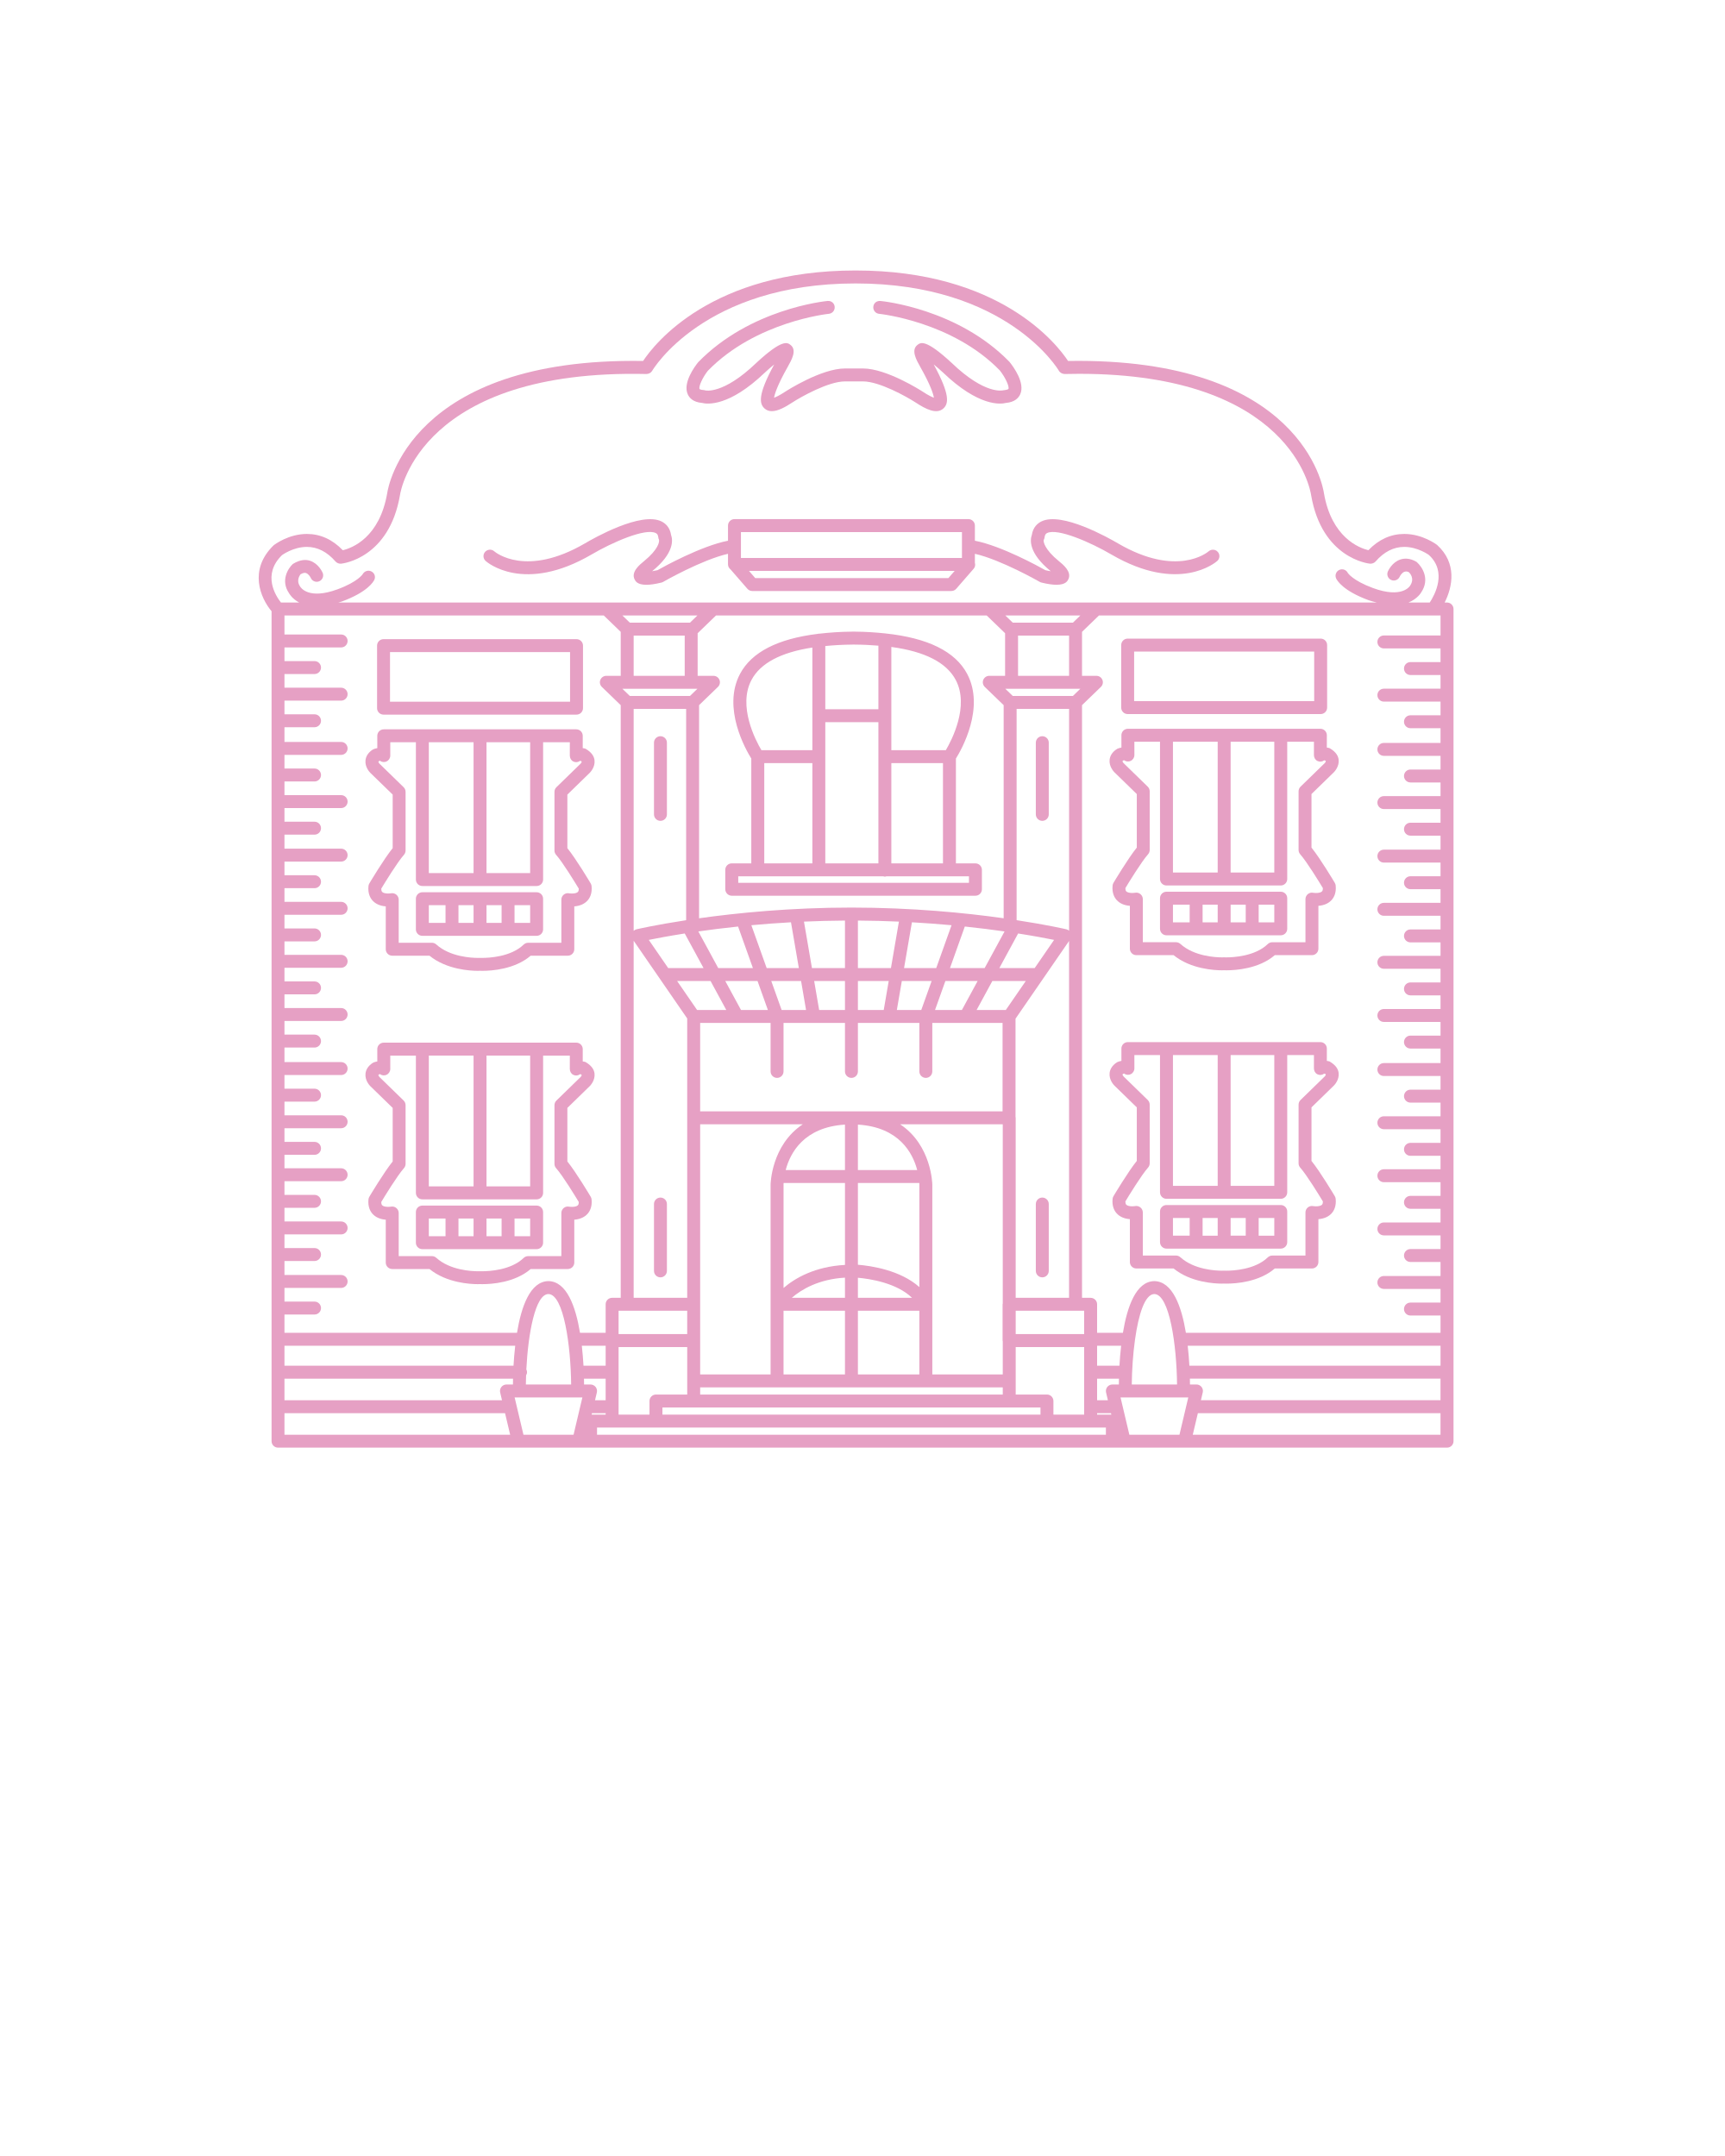
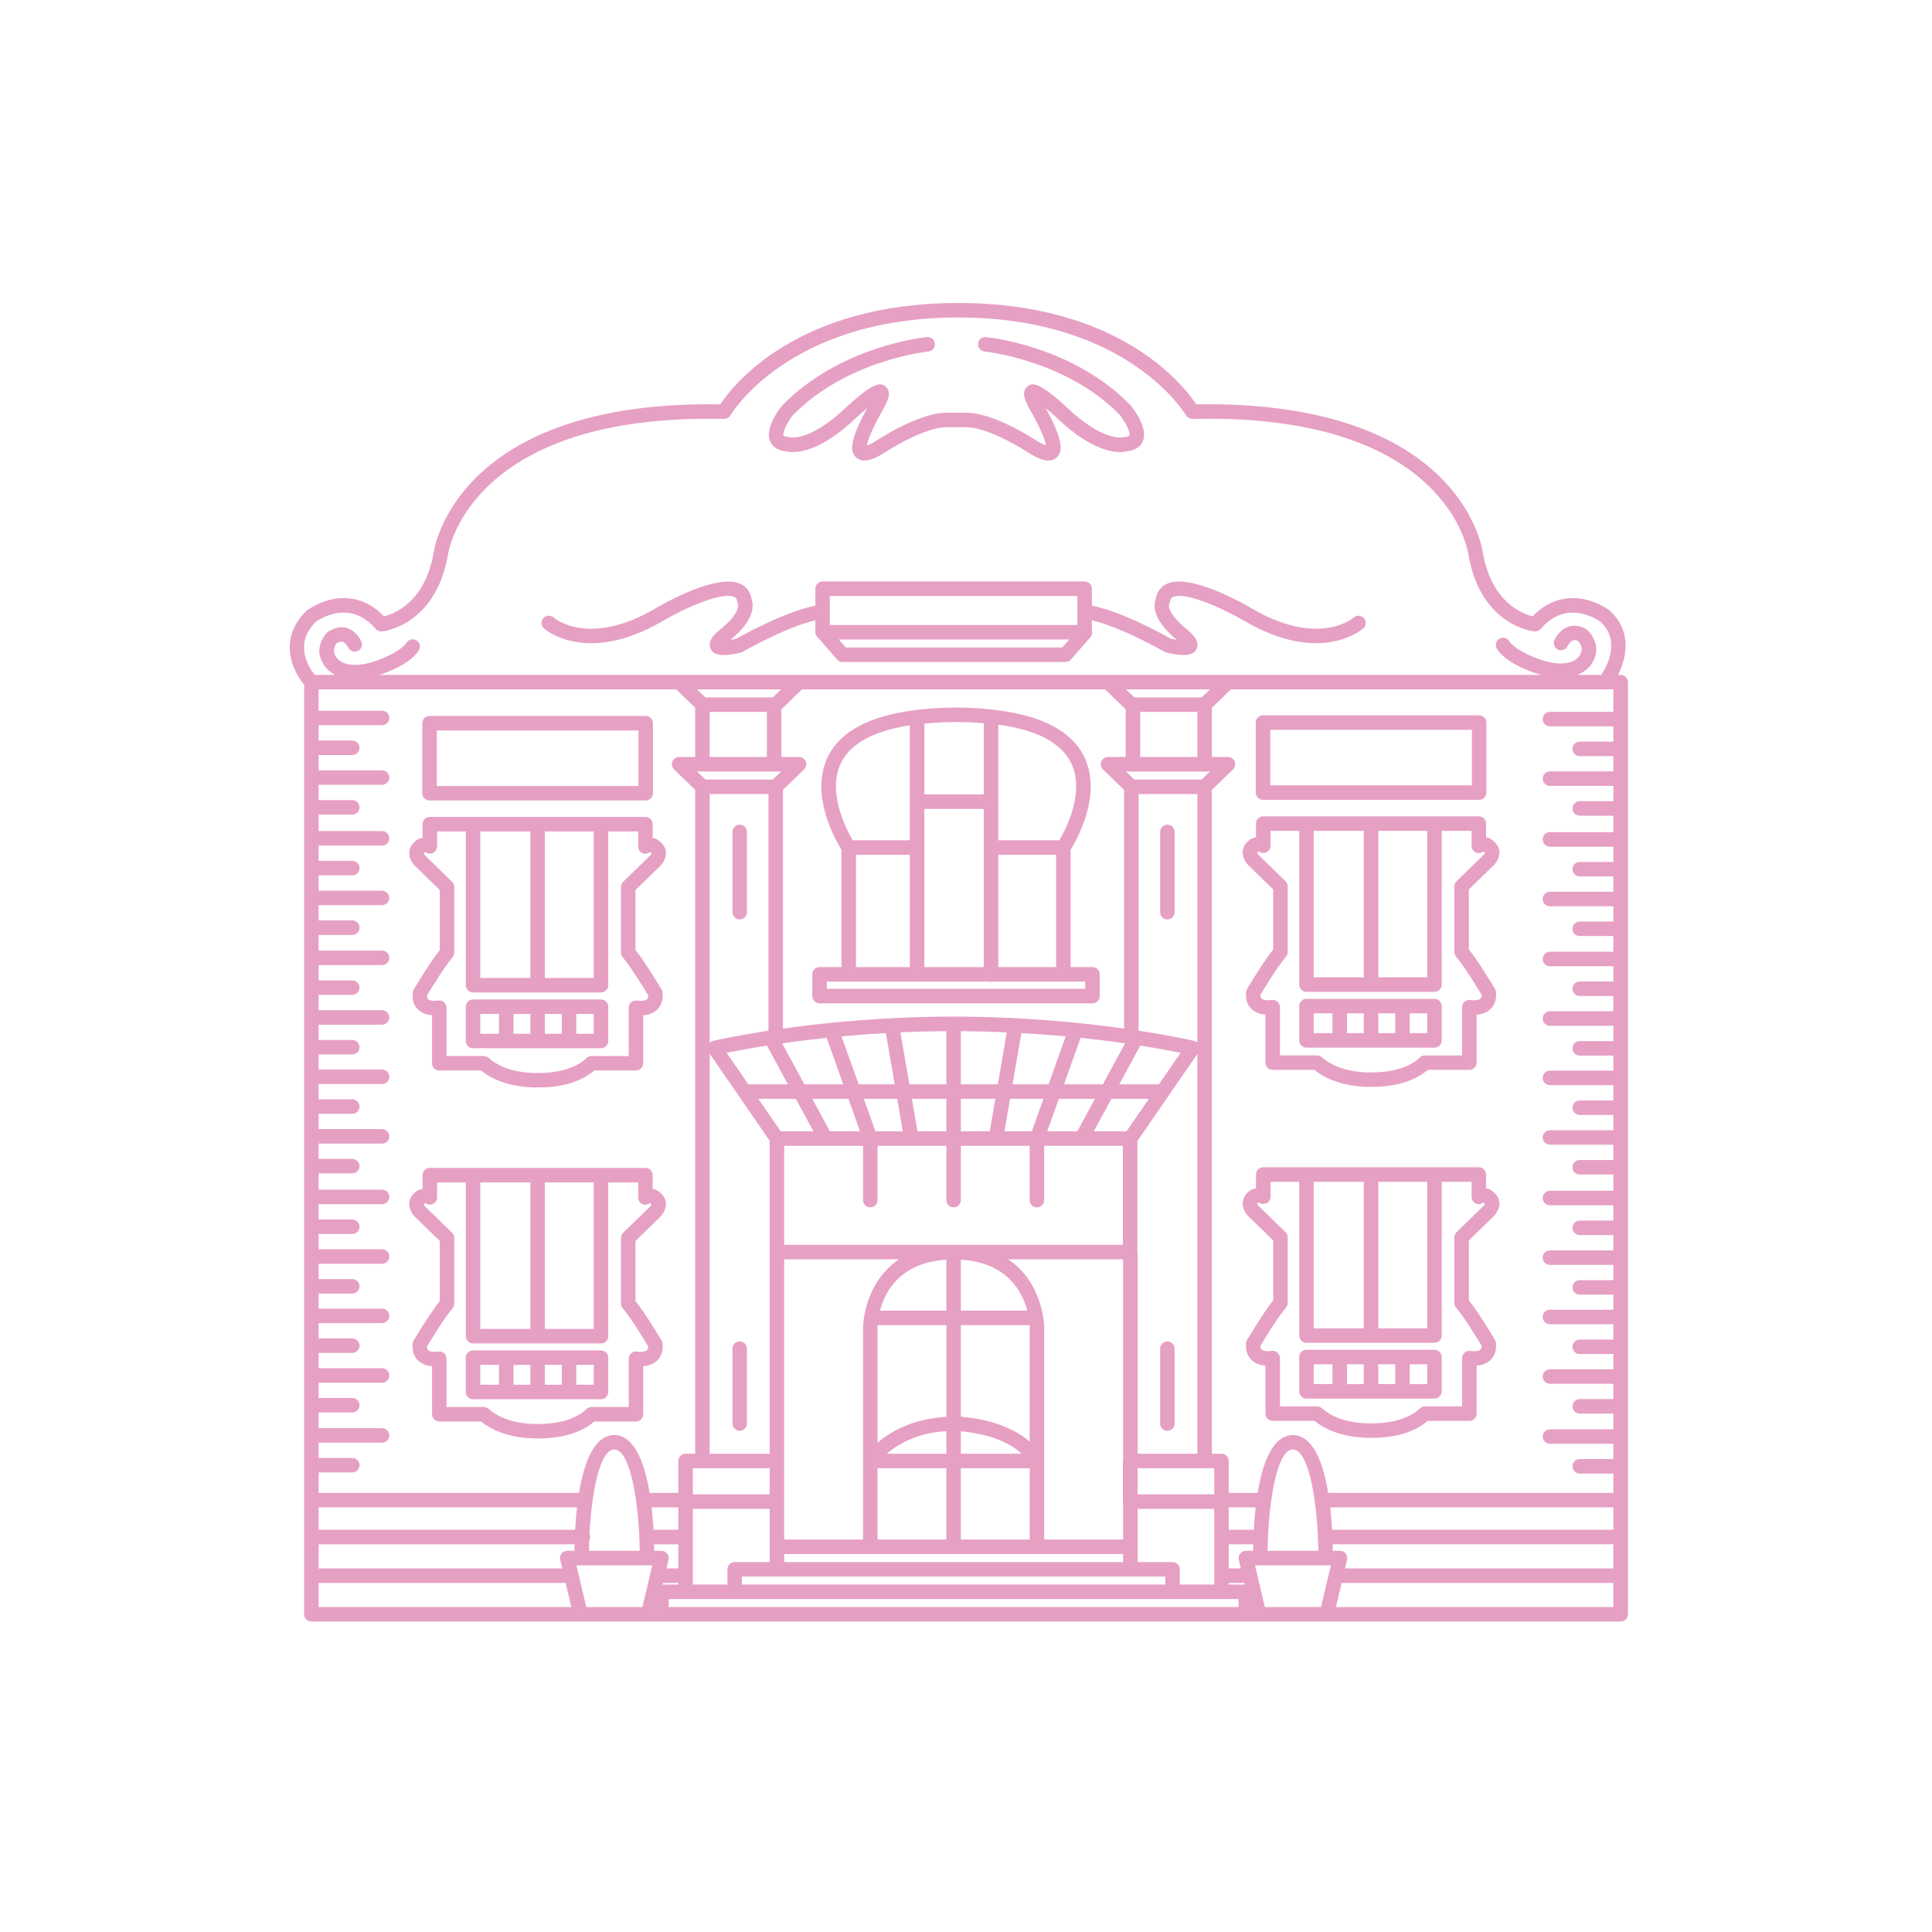
- <svg xmlns="http://www.w3.org/2000/svg" version="1.1" x="0px" y="0px" viewBox="0 0 100 125" fill="rgba(230, 160, 196, 1)" enable-background="new 0 0 100 100" xml:space="preserve">
+ <svg xmlns="http://www.w3.org/2000/svg" version="1.1" x="0px" y="0px" viewBox="0 0 100 100" fill="rgba(230, 160, 196, 1)" enable-background="new 0 0 100 100" xml:space="preserve">
  <g>
    <g>
      <path d="M83.884,34.932h-0.136c0.464-0.915,0.726-2.283-0.44-3.339c-0.034-0.025-0.84-0.636-1.9-0.636    c-0.778,0-1.478,0.317-2.082,0.943c-0.533-0.131-2.137-0.736-2.577-3.313c-0.044-0.317-1.279-7.883-14.832-7.659    c-0.653-0.985-3.961-5.246-12.318-5.246s-11.665,4.261-12.318,5.246c-13.529-0.216-14.787,7.342-14.831,7.648    c-0.443,2.6-2.041,3.197-2.577,3.325c-0.604-0.627-1.305-0.944-2.083-0.944c-1.061,0-1.866,0.61-1.934,0.665    c-1.457,1.423-0.758,3.05-0.113,3.816v48.118c0,0.207,0.168,0.375,0.375,0.375h13.932h3.5h0.688h30.25h0.688h3.5h15.211    c0.207,0,0.375-0.168,0.375-0.375v-48.25C84.259,35.1,84.091,34.932,83.884,34.932z M61.068,82.017v-0.79    c0-0.207-0.168-0.375-0.375-0.375h-1.812v-0.79v-1.963h3.969v3.918H61.068z M35.86,82.017v-3.918h3.979v1.963v0.79h-1.812    c-0.207,0-0.375,0.168-0.375,0.375v0.79H35.86z M34.297,82.017l0.021-0.085h0.793v0.085H34.297z M29.36,80.27    c-0.114,0-0.223,0.053-0.294,0.143s-0.098,0.207-0.071,0.318l0.106,0.451h-12.61v-1.25h13.25    c-0.003,0.124-0.005,0.235-0.005,0.338H29.36z M35,35.682l0.984,0.951v2.549h-0.833c-0.153,0-0.29,0.093-0.348,0.234    s-0.022,0.304,0.087,0.41l1.094,1.057v34.361h-0.499c-0.207,0-0.375,0.168-0.375,0.375v1.653h-1.487    c-0.253-1.53-0.771-2.979-1.832-2.997c-1.055,0.019-1.568,1.467-1.82,2.997H16.491v-1.059h1.743c0.207,0,0.375-0.168,0.375-0.375    s-0.168-0.375-0.375-0.375h-1.743v-0.792h3.285c0.207,0,0.375-0.168,0.375-0.375s-0.168-0.375-0.375-0.375h-3.285V73.11h1.743    c0.207,0,0.375-0.168,0.375-0.375s-0.168-0.375-0.375-0.375h-1.743v-0.792h3.285c0.207,0,0.375-0.168,0.375-0.375    s-0.168-0.375-0.375-0.375h-3.285v-0.792h1.743c0.207,0,0.375-0.168,0.375-0.375s-0.168-0.375-0.375-0.375h-1.743v-0.792h3.285    c0.207,0,0.375-0.168,0.375-0.375s-0.168-0.375-0.375-0.375h-3.285v-0.78h1.743c0.207,0,0.375-0.168,0.375-0.375    s-0.168-0.375-0.375-0.375h-1.743v-0.792h3.285c0.207,0,0.375-0.168,0.375-0.375s-0.168-0.375-0.375-0.375h-3.285V63.87h1.743    c0.207,0,0.375-0.168,0.375-0.375s-0.168-0.375-0.375-0.375h-1.743v-0.792h3.285c0.207,0,0.375-0.168,0.375-0.375    s-0.168-0.375-0.375-0.375h-3.285v-0.843h1.743c0.207,0,0.375-0.168,0.375-0.375s-0.168-0.375-0.375-0.375h-1.743v-0.792h3.285    c0.207,0,0.375-0.168,0.375-0.375s-0.168-0.375-0.375-0.375h-3.285v-0.792h1.743c0.207,0,0.375-0.168,0.375-0.375    s-0.168-0.375-0.375-0.375h-1.743v-0.792h3.285c0.207,0,0.375-0.168,0.375-0.375s-0.168-0.375-0.375-0.375h-3.285v-0.78h1.743    c0.207,0,0.375-0.168,0.375-0.375s-0.168-0.375-0.375-0.375h-1.743v-0.792h3.285c0.207,0,0.375-0.168,0.375-0.375    s-0.168-0.375-0.375-0.375h-3.285v-0.792h1.743c0.207,0,0.375-0.168,0.375-0.375s-0.168-0.375-0.375-0.375h-1.743v-0.792h3.285    c0.207,0,0.375-0.168,0.375-0.375s-0.168-0.375-0.375-0.375h-3.285v-0.812h1.743c0.207,0,0.375-0.168,0.375-0.375    s-0.168-0.375-0.375-0.375h-1.743V46.85h3.285c0.207,0,0.375-0.168,0.375-0.375S19.983,46.1,19.776,46.1h-3.285v-0.792h1.743    c0.207,0,0.375-0.168,0.375-0.375s-0.168-0.375-0.375-0.375h-1.743v-0.792h3.285c0.207,0,0.375-0.168,0.375-0.375    s-0.168-0.375-0.375-0.375h-3.285v-0.853h1.743c0.207,0,0.375-0.168,0.375-0.375s-0.168-0.375-0.375-0.375h-1.743v-0.792h3.285    c0.207,0,0.375-0.168,0.375-0.375s-0.168-0.375-0.375-0.375h-3.285v-0.792h1.743c0.207,0,0.375-0.168,0.375-0.375    s-0.168-0.375-0.375-0.375h-1.743v-0.792h3.285c0.207,0,0.375-0.168,0.375-0.375s-0.168-0.375-0.375-0.375h-3.285v-1.105H35z     M57.199,35.682l1.067,1.031v2.469h-0.916c-0.153,0-0.29,0.093-0.348,0.234s-0.022,0.304,0.087,0.41l1.094,1.057v12.355    c-2.22-0.312-5.304-0.619-8.824-0.619c-3.525,0-6.612,0.309-8.833,0.621V40.883l1.094-1.057c0.109-0.106,0.145-0.269,0.087-0.41    s-0.194-0.234-0.348-0.234h-0.916v-2.469l1.067-1.031H57.199z M83.079,35.682h0.43v1.162h-3.285c-0.207,0-0.375,0.168-0.375,0.375    s0.168,0.375,0.375,0.375h3.285v0.792h-1.743c-0.207,0-0.375,0.168-0.375,0.375s0.168,0.375,0.375,0.375h1.743v0.792h-3.285    c-0.207,0-0.375,0.168-0.375,0.375s0.168,0.375,0.375,0.375h3.285v0.792h-1.743c-0.207,0-0.375,0.168-0.375,0.375    s0.168,0.375,0.375,0.375h1.743v0.853h-3.285c-0.207,0-0.375,0.168-0.375,0.375s0.168,0.375,0.375,0.375h3.285v0.792h-1.743    c-0.207,0-0.375,0.168-0.375,0.375s0.168,0.375,0.375,0.375h1.743v0.792h-3.285c-0.207,0-0.375,0.168-0.375,0.375    s0.168,0.375,0.375,0.375h3.285v0.792h-1.743c-0.207,0-0.375,0.168-0.375,0.375s0.168,0.375,0.375,0.375h1.743v0.812h-3.285    c-0.207,0-0.375,0.168-0.375,0.375s0.168,0.375,0.375,0.375h3.285v0.792h-1.743c-0.207,0-0.375,0.168-0.375,0.375    s0.168,0.375,0.375,0.375h1.743v0.792h-3.285c-0.207,0-0.375,0.168-0.375,0.375s0.168,0.375,0.375,0.375h3.285v0.792h-1.743    c-0.207,0-0.375,0.168-0.375,0.375s0.168,0.375,0.375,0.375h1.743v0.78h-3.285c-0.207,0-0.375,0.168-0.375,0.375    s0.168,0.375,0.375,0.375h3.285v0.792h-1.743c-0.207,0-0.375,0.168-0.375,0.375s0.168,0.375,0.375,0.375h1.743V58.5h-3.285    c-0.207,0-0.375,0.168-0.375,0.375s0.168,0.375,0.375,0.375h3.285v0.792h-1.743c-0.207,0-0.375,0.168-0.375,0.375    s0.168,0.375,0.375,0.375h1.743v0.843h-3.285c-0.207,0-0.375,0.168-0.375,0.375s0.168,0.375,0.375,0.375h3.285v0.792h-1.743    c-0.207,0-0.375,0.168-0.375,0.375s0.168,0.375,0.375,0.375h1.743v0.792h-3.285c-0.207,0-0.375,0.168-0.375,0.375    s0.168,0.375,0.375,0.375h3.285v0.792h-1.743c-0.207,0-0.375,0.168-0.375,0.375s0.168,0.375,0.375,0.375h1.743v0.78h-3.285    c-0.207,0-0.375,0.168-0.375,0.375s0.168,0.375,0.375,0.375h3.285v0.792h-1.743c-0.207,0-0.375,0.168-0.375,0.375    s0.168,0.375,0.375,0.375h1.743v0.792h-3.285c-0.207,0-0.375,0.168-0.375,0.375s0.168,0.375,0.375,0.375h3.285v0.792h-1.743    c-0.207,0-0.375,0.168-0.375,0.375s0.168,0.375,0.375,0.375h1.743v0.812h-3.285c-0.207,0-0.375,0.168-0.375,0.375    s0.168,0.375,0.375,0.375h3.285v0.792h-1.743c-0.207,0-0.375,0.168-0.375,0.375s0.168,0.375,0.375,0.375h1.743v1.002H68.748    c-0.253-1.53-0.771-2.979-1.832-2.997c-1.055,0.019-1.568,1.467-1.82,2.997H63.6v-1.653c0-0.207-0.168-0.375-0.375-0.375h-0.499    V40.883l1.094-1.057c0.109-0.106,0.145-0.269,0.087-0.41s-0.194-0.234-0.348-0.234h-0.833v-2.549l0.984-0.951H83.079z     M68.853,78.022h14.656v1.159H68.95C68.931,78.822,68.898,78.427,68.853,78.022z M36.734,36.849h2.959v2.333h-2.959V36.849z     M52.111,53.433l-0.462,2.692h-1.915v-2.753C50.555,53.378,51.349,53.398,52.111,53.433z M59.017,36.849h2.959v2.333h-2.959    V36.849z M45.422,79.687v-3.692h3.562v3.692H45.422z M40.589,79.687v-1.963v-2.104V65.182h5.952    c-1.832,1.211-1.869,3.469-1.869,3.5v11.005H40.589z M40.432,39.932L40,40.349h-3.489l-0.432-0.417h0.28h3.709H40.432z     M36.734,41.099h3.042v12.252c-1.791,0.274-2.855,0.523-2.879,0.528c-0.062,0.015-0.117,0.046-0.163,0.088V41.099z M39.695,54.121    l1.089,2.004h-2.049l-1.124-1.632C38.057,54.402,38.771,54.267,39.695,54.121z M41.191,56.875l0.913,1.682h-1.693l-1.159-1.682    H41.191z M62.199,40.349H58.71l-0.432-0.417h0.363h3.709h0.28L62.199,40.349z M61.976,41.099v12.86    c-0.044-0.037-0.097-0.066-0.154-0.08c-0.023-0.005-1.091-0.255-2.888-0.53v-12.25H61.976z M59.022,54.121    c0.925,0.146,1.64,0.281,2.085,0.372l-1.124,1.632h-2.049L59.022,54.121z M59.467,56.875l-1.159,1.682h-1.693l0.913-1.682H59.467z     M48.984,67.837h-3.437c0.257-0.986,1.049-2.487,3.437-2.635V67.837z M45.422,68.683c0-0.011,0.002-0.048,0.004-0.096h3.559v4.75    c-1.744,0.093-2.907,0.771-3.562,1.337V68.683z M48.984,74.075v1.169h-3.083C46.452,74.767,47.452,74.163,48.984,74.075z     M49.734,74.081c0.708,0.063,2.243,0.299,3.138,1.163h-3.138V74.081z M49.734,73.327v-4.74h3.559    c0.003,0.047,0.004,0.084,0.004,0.095v5.941C52.192,73.636,50.488,73.388,49.734,73.327z M49.734,67.837v-2.635    c2.388,0.147,3.18,1.648,3.437,2.635H49.734z M40.589,59.307h4.083v2.812c0,0.207,0.168,0.375,0.375,0.375    s0.375-0.168,0.375-0.375v-2.812h3.562v2.812c0,0.207,0.168,0.375,0.375,0.375s0.375-0.168,0.375-0.375v-2.812h3.562v2.812    c0,0.207,0.168,0.375,0.375,0.375s0.375-0.168,0.375-0.375v-2.812h4.074v5.125H40.589V59.307z M55.762,58.557h-1.558l0.601-1.682    h1.87L55.762,58.557z M53.407,58.557h-1.416l0.289-1.682h1.728L53.407,58.557z M51.231,58.557h-1.497v-1.682h1.786L51.231,58.557z     M48.984,58.557h-1.497l-0.289-1.682h1.786V58.557z M46.728,58.557h-1.416l-0.601-1.682h1.728L46.728,58.557z M44.515,58.557    h-1.558l-0.913-1.682h1.87L44.515,58.557z M49.734,75.994h3.562v3.692h-3.562V75.994z M52.178,65.182h5.953V75.57    c-0.002,0.017-0.01,0.031-0.01,0.049v2.104c0,0.018,0.008,0.032,0.01,0.048v1.915h-4.084V68.682    C54.047,68.65,54.01,66.393,52.178,65.182z M58.871,64.758v-5.697l3.104-4.506v20.689h-3.095V64.807    C58.881,64.789,58.873,64.774,58.871,64.758z M58.235,54.003l-1.153,2.122h-2.01l0.859-2.407    C56.777,53.807,57.552,53.905,58.235,54.003z M54.275,56.125h-1.866l0.456-2.653c0.806,0.046,1.576,0.103,2.297,0.17    L54.275,56.125z M48.984,56.125h-1.915l-0.462-2.692c0.763-0.034,1.557-0.055,2.377-0.061V56.125z M45.854,53.472l0.456,2.653    h-1.866l-0.887-2.483C44.277,53.574,45.048,53.517,45.854,53.472z M42.787,53.718l0.859,2.407h-2.01l-1.153-2.122    C41.167,53.904,41.94,53.807,42.787,53.718z M36.734,54.542l3.104,4.506v5.759v10.438h-3.104V54.542z M36.359,75.994h3.479v1.354    H35.86v-1.354H36.359z M40.589,80.437h4.458h8.625h4.459v0.415H40.589V80.437z M58.881,75.994h3.47h0.499v1.354h-3.969V75.994z     M63.6,78.022h1.393c-0.046,0.404-0.077,0.8-0.098,1.159H63.6V78.022z M62.199,36.099H58.71l-0.432-0.417h4.353L62.199,36.099z     M40,36.099h-3.489l-0.432-0.417h4.353L40,36.099z M33.728,78.022h1.383v1.159h-1.285C33.806,78.822,33.773,78.427,33.728,78.022z     M16.491,78.022h13.376c-0.046,0.404-0.077,0.8-0.098,1.159H16.491V78.022z M30.498,79.738c0.031-0.055,0.054-0.114,0.054-0.182    c0-0.059-0.016-0.111-0.04-0.161c0.105-2.067,0.514-4.356,1.279-4.37c0.889,0.016,1.298,3.012,1.319,5.244h-2.625    C30.487,80.097,30.492,79.918,30.498,79.738z M33.854,79.932h1.256v1.25h-0.616l0.106-0.451c0.026-0.111,0-0.229-0.071-0.318    s-0.18-0.143-0.294-0.143h-0.376C33.859,80.167,33.857,80.056,33.854,79.932z M38.402,81.602h1.812h18.292h1.812v0.415H38.402    V81.602z M63.6,81.932h0.804l0.021,0.085H63.6V81.932z M64.485,80.27c-0.114,0-0.223,0.053-0.294,0.143s-0.098,0.207-0.071,0.318    l0.106,0.451H63.6v-1.25h1.267c-0.003,0.124-0.005,0.235-0.005,0.338H64.485z M65.799,77.656c0-0.003,0.002-0.006,0.002-0.009    c0-0.001,0-0.001,0-0.001c0.201-1.431,0.566-2.611,1.115-2.621c0.889,0.016,1.298,3.012,1.319,5.244H65.61    C65.618,79.439,65.68,78.505,65.799,77.656z M69.654,80.412c-0.071-0.09-0.18-0.143-0.294-0.143h-0.376    c0-0.103-0.002-0.214-0.005-0.338h14.529v1.25h-13.89l0.106-0.451C69.752,80.619,69.726,80.502,69.654,80.412z M16.345,32.188    c0.006-0.004,0.647-0.48,1.443-0.48c0.615,0,1.175,0.285,1.663,0.847c0.08,0.092,0.212,0.136,0.32,0.127    c0.114-0.012,2.792-0.321,3.418-3.987c0.043-0.294,1.272-7.308,14.286-7.011c0.145-0.007,0.267-0.069,0.335-0.189    c0.028-0.051,3.001-5.062,11.787-5.062s11.759,5.011,11.787,5.062c0.069,0.12,0.21,0.186,0.335,0.189    c0.288-0.007,0.568-0.011,0.846-0.011c12.261,0,13.398,6.734,13.441,7.031c0.625,3.656,3.303,3.966,3.417,3.978    c0.111,0.005,0.24-0.036,0.32-0.127c0.488-0.562,1.048-0.847,1.663-0.847c0.786,0,1.418,0.462,1.421,0.462    c1.08,0.979,0.348,2.321,0.057,2.763H81.65c0.526-0.215,0.731-0.572,0.735-0.582c0.512-0.753,0.092-1.46-0.264-1.774    c-0.397-0.236-0.727-0.208-0.934-0.14c-0.487,0.158-0.708,0.643-0.732,0.697c-0.082,0.189,0.006,0.41,0.196,0.493    c0.188,0.081,0.411-0.006,0.493-0.196c0.019-0.044,0.128-0.233,0.274-0.281c0.033-0.009,0.129-0.042,0.255,0.023    c0.062,0.059,0.354,0.369,0.072,0.785c-0.018,0.031-0.471,0.754-2.149,0.136c-1.187-0.437-1.457-0.872-1.459-0.872    c0,0,0,0,0,0.001c-0.088-0.189-0.314-0.268-0.498-0.18c-0.188,0.088-0.269,0.312-0.18,0.498c0.053,0.114,0.396,0.711,1.877,1.256    c0.173,0.063,0.32,0.094,0.476,0.136H63.559h-6.208H41.359h-6.208H19.608c0.075-0.024,0.138-0.032,0.216-0.062    c1.481-0.545,1.824-1.142,1.877-1.256c0.086-0.182,0.009-0.392-0.169-0.484c-0.183-0.096-0.403-0.021-0.502,0.151    c-0.003,0.005-0.267,0.444-1.466,0.886c-1.681,0.617-2.132-0.106-2.167-0.165c-0.264-0.387,0.028-0.697,0.025-0.708    c0.188-0.111,0.284-0.081,0.316-0.071c0.143,0.044,0.252,0.225,0.279,0.284c0.083,0.189,0.305,0.273,0.491,0.193    c0.19-0.083,0.278-0.304,0.196-0.493c-0.024-0.055-0.245-0.539-0.732-0.697c-0.209-0.067-0.536-0.096-0.995,0.186    c-0.294,0.269-0.714,0.976-0.224,1.691c0.014,0.026,0.178,0.325,0.591,0.545h-1.057C15.986,34.55,15.187,33.322,16.345,32.188z     M16.491,81.932h12.787l0.296,1.25H16.491V81.932z M30.345,83.182l-0.511-2.162h0.276h3.375h0.276l-0.511,2.162H30.345z     M34.61,83.182v-0.415h3.417h22.666h3.417v0.415H34.61z M65.47,83.182l-0.511-2.162h0.276h3.375h0.276l-0.511,2.162H65.47z     M69.146,83.182l0.296-1.25h14.066v1.25H69.146z" />
      <path d="M38.287,69.432c-0.207,0-0.375,0.168-0.375,0.375v3.876c0,0.207,0.168,0.375,0.375,0.375s0.375-0.168,0.375-0.375v-3.876    C38.662,69.6,38.494,69.432,38.287,69.432z" />
      <path d="M38.287,47.591c0.207,0,0.375-0.168,0.375-0.375v-4.157c0-0.207-0.168-0.375-0.375-0.375s-0.375,0.168-0.375,0.375v4.157    C37.912,47.423,38.08,47.591,38.287,47.591z" />
      <path d="M60.423,74.058c0.207,0,0.375-0.168,0.375-0.375v-3.876c0-0.207-0.168-0.375-0.375-0.375s-0.375,0.168-0.375,0.375v3.876    C60.048,73.89,60.216,74.058,60.423,74.058z" />
      <path d="M60.423,47.591c0.207,0,0.375-0.168,0.375-0.375v-4.157c0-0.207-0.168-0.375-0.375-0.375s-0.375,0.168-0.375,0.375v4.157    C60.048,47.423,60.216,47.591,60.423,47.591z" />
      <path d="M42.422,51.932h14.125c0.207,0,0.375-0.168,0.375-0.375v-1.125c0-0.207-0.168-0.375-0.375-0.375h-1.132v-6.077    c0.325-0.523,1.697-2.934,0.655-4.905c-0.692-1.311-2.296-2.091-4.745-2.35c-0.01-0.001-0.019-0.006-0.028-0.006    c-0.003,0-0.006,0.002-0.008,0.002c-0.527-0.055-1.079-0.094-1.685-0.099c-0.017-0.002-0.033-0.003-0.05-0.003h-0.14    c-0.017,0-0.033,0.001-0.05,0.003c-0.68,0.006-1.296,0.052-1.877,0.119c-0.007,0-0.013-0.004-0.02-0.004    c-0.023,0-0.045,0.01-0.067,0.014c-2.312,0.284-3.832,1.057-4.502,2.323c-1.042,1.972,0.33,4.382,0.655,4.905v6.077h-1.133    c-0.207,0-0.375,0.168-0.375,0.375v1.125C42.047,51.764,42.215,51.932,42.422,51.932z M47.844,50.057v-8.188h3.078v8.188H47.844z     M51.672,44.244h2.993v5.812h-2.993V44.244z M55.405,39.423c0.803,1.515-0.237,3.498-0.575,4.071h-3.158v-5.985    C53.616,37.771,54.87,38.412,55.405,39.423z M49.417,37.372c0.03,0,0.061-0.003,0.093-0.003c0.015,0.002,0.028,0.003,0.043,0.003    c0.488,0.003,0.938,0.027,1.369,0.062v3.685h-3.078v-3.664C48.334,37.408,48.85,37.376,49.417,37.372z M43.564,39.423    c0.516-0.974,1.705-1.6,3.529-1.88v5.951H44.14C43.802,42.921,42.762,40.938,43.564,39.423z M44.305,44.244h2.789v5.812h-2.789    V44.244z M42.797,50.807h1.133h7.275c0.03,0.008,0.06,0.019,0.092,0.019s0.062-0.011,0.092-0.019h3.651h1.132v0.375H42.797V50.807    z" />
      <path d="M22.234,41.432h11.188c0.207,0,0.375-0.168,0.375-0.375v-3.625c0-0.207-0.168-0.375-0.375-0.375H22.234    c-0.207,0-0.375,0.168-0.375,0.375v3.625C21.859,41.264,22.027,41.432,22.234,41.432z M22.609,37.807h10.438v2.875H22.609V37.807z    " />
      <path d="M22.764,46.068v3.105c-0.503,0.62-1.315,1.983-1.352,2.045c-0.028,0.047-0.046,0.1-0.051,0.154    c-0.043,0.431,0.104,0.694,0.236,0.84c0.178,0.197,0.44,0.312,0.766,0.337v2.485c0,0.207,0.168,0.375,0.375,0.375h2.16    c0.994,0.812,2.389,0.878,2.804,0.878l0.106-0.004l0.149,0.004c0.55,0,1.89-0.089,2.807-0.878h2.153    c0.207,0,0.375-0.168,0.375-0.375V52.55c0.325-0.025,0.588-0.14,0.766-0.337c0.132-0.146,0.279-0.409,0.236-0.84    c-0.005-0.055-0.022-0.107-0.051-0.154c-0.036-0.062-0.849-1.425-1.352-2.045v-3.105l1.301-1.267    c0.033-0.033,0.318-0.331,0.273-0.726c-0.02-0.175-0.112-0.426-0.521-0.667c-0.017-0.006-0.077-0.024-0.163-0.036l0.001-0.713    c0-0.1-0.039-0.194-0.109-0.265s-0.166-0.11-0.266-0.11h-2.299h-6.625h-2.236c-0.1,0-0.195,0.04-0.266,0.11    s-0.109,0.165-0.109,0.265l0.001,0.714c-0.093,0.015-0.174,0.042-0.245,0.073c-0.327,0.203-0.42,0.454-0.439,0.629    c-0.045,0.395,0.24,0.692,0.276,0.729L22.764,46.068z M30.734,43.035v7.584h-2.531v-7.584H30.734z M27.453,43.035v7.584h-2.594    v-7.584H27.453z M22.021,44.104c0.115,0.086,0.267,0.103,0.395,0.038c0.128-0.062,0.209-0.193,0.209-0.336l-0.001-0.771h1.486    v7.959c0,0.207,0.168,0.375,0.375,0.375h6.625c0.207,0,0.375-0.168,0.375-0.375v-7.959h1.549l-0.001,0.771    c0,0.143,0.071,0.278,0.199,0.342c0.126,0.063,0.271,0.055,0.385-0.033c0,0,0.037,0.003,0.066,0.006    c0.031,0.025,0.039,0.04,0.039,0.04c0.001,0.021-0.028,0.078-0.055,0.106l-1.411,1.374c-0.072,0.07-0.113,0.167-0.113,0.269v3.401    c0,0.092,0.034,0.181,0.095,0.25c0.383,0.429,1.123,1.643,1.315,1.962c0,0.07-0.011,0.144-0.05,0.187    c-0.054,0.059-0.183,0.095-0.345,0.095c-0.092,0-0.161-0.012-0.17-0.013c-0.111-0.023-0.224,0.008-0.31,0.079    s-0.136,0.178-0.136,0.289v2.5h-1.924c-0.098,0-0.191,0.038-0.261,0.105c-0.739,0.717-2.023,0.772-2.4,0.772l-0.149-0.002    l-0.106,0.002c-0.363,0-1.613-0.057-2.413-0.781c-0.069-0.062-0.159-0.097-0.252-0.097h-1.924v-2.5    c0-0.111-0.05-0.216-0.136-0.287c-0.083-0.071-0.192-0.1-0.308-0.082c-0.011,0.002-0.08,0.014-0.172,0.014    c-0.162,0-0.291-0.036-0.345-0.095c-0.039-0.043-0.05-0.116-0.05-0.187c0.192-0.319,0.933-1.533,1.315-1.962    c0.061-0.069,0.095-0.158,0.095-0.25V45.91c0-0.102-0.041-0.198-0.113-0.269l-1.404-1.367c-0.033-0.036-0.062-0.093-0.062-0.11    C21.934,44.164,21.947,44.132,22.021,44.104z" />
      <path d="M24.484,54.257h6.625c0.207,0,0.375-0.168,0.375-0.375v-1.776c0-0.207-0.168-0.375-0.375-0.375h-6.625    c-0.207,0-0.375,0.168-0.375,0.375v1.776C24.109,54.089,24.277,54.257,24.484,54.257z M27.453,53.507h-0.875V52.48h0.875V53.507z     M28.203,52.48h0.875v1.026h-0.875V52.48z M30.734,53.507h-0.906V52.48h0.906V53.507z M24.859,52.48h0.969v1.026h-0.969V52.48z" />
      <path d="M22.764,64.234v3.105c-0.503,0.62-1.315,1.983-1.352,2.045c-0.028,0.047-0.046,0.1-0.051,0.154    c-0.043,0.431,0.104,0.694,0.236,0.84c0.178,0.197,0.44,0.312,0.766,0.337v2.485c0,0.207,0.168,0.375,0.375,0.375h2.16    c0.994,0.812,2.389,0.878,2.804,0.878l0.106-0.004l0.149,0.004c0.55,0,1.89-0.089,2.807-0.878h2.153    c0.207,0,0.375-0.168,0.375-0.375v-2.485c0.325-0.025,0.588-0.14,0.766-0.337c0.132-0.146,0.279-0.409,0.236-0.84    c-0.005-0.055-0.022-0.107-0.051-0.154c-0.036-0.062-0.849-1.425-1.352-2.045v-3.105l1.301-1.267    c0.033-0.033,0.318-0.331,0.273-0.726c-0.02-0.175-0.112-0.426-0.521-0.667c-0.017-0.006-0.077-0.024-0.163-0.036l0.001-0.713    c0-0.1-0.039-0.194-0.109-0.265s-0.166-0.11-0.266-0.11h-2.299h-6.625h-2.236c-0.1,0-0.195,0.04-0.266,0.11    s-0.109,0.165-0.109,0.265l0.001,0.714c-0.093,0.015-0.174,0.042-0.245,0.073c-0.327,0.203-0.42,0.454-0.439,0.629    c-0.045,0.395,0.24,0.692,0.276,0.729L22.764,64.234z M30.734,61.201v7.584h-2.531v-7.584H30.734z M27.453,61.201v7.584h-2.594    v-7.584H27.453z M22.021,62.271c0.115,0.087,0.267,0.102,0.395,0.038c0.128-0.062,0.209-0.193,0.209-0.336l-0.001-0.771h1.486    v7.959c0,0.207,0.168,0.375,0.375,0.375h6.625c0.207,0,0.375-0.168,0.375-0.375v-7.959h1.549l-0.001,0.771    c0,0.143,0.071,0.278,0.199,0.342c0.126,0.063,0.271,0.055,0.385-0.033c0,0,0.037,0.003,0.066,0.006    c0.031,0.025,0.039,0.04,0.039,0.04c0.001,0.021-0.028,0.078-0.055,0.106l-1.411,1.374c-0.072,0.07-0.113,0.167-0.113,0.269v3.401    c0,0.092,0.034,0.181,0.095,0.25c0.383,0.429,1.123,1.643,1.315,1.962c0,0.07-0.011,0.144-0.05,0.187    c-0.054,0.059-0.183,0.095-0.345,0.095c-0.092,0-0.161-0.012-0.17-0.013c-0.111-0.024-0.224,0.009-0.31,0.079    c-0.086,0.071-0.136,0.178-0.136,0.289v2.5h-1.924c-0.098,0-0.191,0.038-0.261,0.105c-0.739,0.717-2.023,0.772-2.4,0.772    l-0.149-0.002l-0.106,0.002c-0.363,0-1.613-0.057-2.413-0.781c-0.069-0.062-0.159-0.097-0.252-0.097h-1.924v-2.5    c0-0.111-0.05-0.216-0.136-0.287c-0.083-0.071-0.192-0.1-0.308-0.082c-0.011,0.002-0.08,0.014-0.172,0.014    c-0.162,0-0.291-0.036-0.345-0.095c-0.039-0.043-0.05-0.116-0.05-0.187c0.192-0.319,0.933-1.533,1.315-1.962    c0.061-0.069,0.095-0.158,0.095-0.25v-3.401c0-0.102-0.041-0.198-0.113-0.269l-1.404-1.367c-0.033-0.036-0.062-0.093-0.062-0.11    C21.934,62.33,21.947,62.298,22.021,62.271z" />
      <path d="M24.484,72.423h6.625c0.207,0,0.375-0.168,0.375-0.375v-1.776c0-0.207-0.168-0.375-0.375-0.375h-6.625    c-0.207,0-0.375,0.168-0.375,0.375v1.776C24.109,72.255,24.277,72.423,24.484,72.423z M27.453,71.673h-0.875v-1.026h0.875V71.673z     M28.203,70.646h0.875v1.026h-0.875V70.646z M30.734,71.673h-0.906v-1.026h0.906V71.673z M24.859,70.646h0.969v1.026h-0.969    V70.646z" />
      <path d="M65.372,41.4H76.56c0.207,0,0.375-0.168,0.375-0.375V37.4c0-0.207-0.168-0.375-0.375-0.375H65.372    c-0.207,0-0.375,0.168-0.375,0.375v3.625C64.997,41.232,65.165,41.4,65.372,41.4z M65.747,37.775h10.438v2.875H65.747V37.775z" />
      <path d="M65.901,46.037v3.105c-0.503,0.62-1.315,1.983-1.352,2.045c-0.028,0.047-0.046,0.1-0.051,0.154    c-0.043,0.431,0.104,0.694,0.236,0.84c0.178,0.197,0.44,0.312,0.766,0.337v2.485c0,0.207,0.168,0.375,0.375,0.375h2.16    c0.994,0.812,2.389,0.878,2.804,0.878l0.106-0.004l0.149,0.004c0.55,0,1.89-0.089,2.807-0.878h2.153    c0.207,0,0.375-0.168,0.375-0.375v-2.485c0.325-0.025,0.588-0.14,0.766-0.337c0.132-0.146,0.279-0.409,0.236-0.84    c-0.005-0.055-0.022-0.107-0.051-0.154c-0.036-0.062-0.849-1.425-1.352-2.045v-3.105l1.301-1.267    c0.033-0.033,0.318-0.331,0.273-0.726c-0.02-0.175-0.112-0.426-0.521-0.667c-0.017-0.006-0.077-0.024-0.163-0.036l0.001-0.713    c0-0.1-0.039-0.194-0.109-0.265s-0.166-0.11-0.266-0.11h-2.299h-6.625h-2.236c-0.1,0-0.195,0.04-0.266,0.11    s-0.109,0.165-0.109,0.265l0.001,0.714c-0.093,0.015-0.174,0.042-0.245,0.073c-0.327,0.203-0.42,0.454-0.439,0.629    c-0.045,0.395,0.24,0.692,0.276,0.729L65.901,46.037z M73.872,43.004v7.584h-2.531v-7.584H73.872z M70.591,43.004v7.584h-2.594    v-7.584H70.591z M65.158,44.073c0.114,0.086,0.267,0.102,0.395,0.038c0.128-0.062,0.209-0.193,0.209-0.336l-0.001-0.771h1.486    v7.959c0,0.207,0.168,0.375,0.375,0.375h6.625c0.207,0,0.375-0.168,0.375-0.375v-7.959h1.549l-0.001,0.771    c0,0.143,0.071,0.278,0.199,0.342c0.126,0.063,0.271,0.055,0.385-0.033c0,0,0.037,0.003,0.066,0.006    c0.031,0.025,0.039,0.04,0.039,0.04c0.001,0.021-0.028,0.078-0.055,0.106l-1.411,1.374c-0.072,0.07-0.113,0.167-0.113,0.269v3.401    c0,0.092,0.034,0.181,0.095,0.25c0.383,0.429,1.123,1.643,1.315,1.962c0,0.07-0.011,0.144-0.05,0.187    c-0.054,0.059-0.183,0.095-0.345,0.095c-0.092,0-0.161-0.012-0.17-0.013c-0.11-0.024-0.223,0.008-0.31,0.079    c-0.086,0.071-0.136,0.178-0.136,0.289v2.5h-1.924c-0.098,0-0.191,0.038-0.261,0.105c-0.739,0.717-2.023,0.772-2.4,0.772    l-0.149-0.002l-0.106,0.002c-0.363,0-1.613-0.057-2.413-0.781c-0.069-0.062-0.159-0.097-0.252-0.097h-1.924v-2.5    c0-0.111-0.05-0.216-0.136-0.287c-0.084-0.071-0.191-0.101-0.308-0.082c-0.011,0.002-0.08,0.014-0.172,0.014    c-0.162,0-0.291-0.036-0.345-0.095c-0.039-0.043-0.05-0.116-0.05-0.187c0.192-0.319,0.933-1.533,1.315-1.962    c0.061-0.069,0.095-0.158,0.095-0.25v-3.401c0-0.102-0.041-0.198-0.113-0.269l-1.404-1.367c-0.033-0.036-0.062-0.093-0.062-0.11    C65.071,44.133,65.085,44.101,65.158,44.073z" />
      <path d="M67.622,54.226h6.625c0.207,0,0.375-0.168,0.375-0.375v-1.776c0-0.207-0.168-0.375-0.375-0.375h-6.625    c-0.207,0-0.375,0.168-0.375,0.375v1.776C67.247,54.058,67.415,54.226,67.622,54.226z M70.591,53.476h-0.875v-1.026h0.875V53.476z     M71.341,52.449h0.875v1.026h-0.875V52.449z M73.872,53.476h-0.906v-1.026h0.906V53.476z M67.997,52.449h0.969v1.026h-0.969    V52.449z" />
      <path d="M65.901,64.203v3.105c-0.503,0.62-1.315,1.983-1.352,2.045c-0.028,0.047-0.046,0.1-0.051,0.154    c-0.043,0.431,0.104,0.694,0.236,0.84c0.178,0.197,0.44,0.312,0.766,0.337v2.485c0,0.207,0.168,0.375,0.375,0.375h2.16    c0.994,0.812,2.389,0.878,2.804,0.878l0.106-0.004l0.149,0.004c0.55,0,1.89-0.089,2.807-0.878h2.153    c0.207,0,0.375-0.168,0.375-0.375v-2.485c0.325-0.025,0.588-0.14,0.766-0.337c0.132-0.146,0.279-0.409,0.236-0.84    c-0.005-0.055-0.022-0.107-0.051-0.154c-0.036-0.062-0.849-1.425-1.352-2.045v-3.105l1.301-1.267    c0.033-0.033,0.318-0.331,0.273-0.726c-0.02-0.175-0.112-0.426-0.521-0.667c-0.017-0.006-0.077-0.024-0.163-0.036l0.001-0.713    c0-0.1-0.039-0.194-0.109-0.265s-0.166-0.11-0.266-0.11h-2.299h-6.625h-2.236c-0.1,0-0.195,0.04-0.266,0.11    s-0.109,0.165-0.109,0.265l0.001,0.714c-0.093,0.015-0.174,0.042-0.245,0.073c-0.327,0.203-0.42,0.454-0.439,0.629    c-0.045,0.395,0.24,0.692,0.276,0.729L65.901,64.203z M73.872,61.17v7.584h-2.531V61.17H73.872z M70.591,61.17v7.584h-2.594V61.17    H70.591z M65.158,62.239c0.114,0.086,0.267,0.103,0.395,0.038c0.128-0.062,0.209-0.193,0.209-0.336l-0.001-0.771h1.486v7.959    c0,0.207,0.168,0.375,0.375,0.375h6.625c0.207,0,0.375-0.168,0.375-0.375V61.17h1.549l-0.001,0.771    c0,0.143,0.071,0.278,0.199,0.342c0.126,0.063,0.271,0.055,0.385-0.033c0,0,0.037,0.003,0.066,0.006    c0.031,0.025,0.039,0.04,0.039,0.04c0.001,0.021-0.028,0.078-0.055,0.106l-1.411,1.374c-0.072,0.07-0.113,0.167-0.113,0.269v3.401    c0,0.092,0.034,0.181,0.095,0.25c0.383,0.429,1.123,1.643,1.315,1.962c0,0.07-0.011,0.144-0.05,0.187    c-0.054,0.059-0.183,0.095-0.345,0.095c-0.092,0-0.161-0.012-0.17-0.013c-0.11-0.023-0.223,0.008-0.31,0.079    c-0.086,0.071-0.136,0.178-0.136,0.289v2.5h-1.924c-0.098,0-0.191,0.038-0.261,0.105c-0.739,0.717-2.023,0.772-2.4,0.772    l-0.149-0.002l-0.106,0.002c-0.363,0-1.613-0.057-2.413-0.781c-0.069-0.062-0.159-0.097-0.252-0.097h-1.924v-2.5    c0-0.111-0.05-0.216-0.136-0.287c-0.084-0.071-0.191-0.101-0.308-0.082c-0.011,0.002-0.08,0.014-0.172,0.014    c-0.162,0-0.291-0.036-0.345-0.095c-0.039-0.043-0.05-0.116-0.05-0.187c0.192-0.319,0.933-1.533,1.315-1.962    c0.061-0.069,0.095-0.158,0.095-0.25v-3.401c0-0.102-0.041-0.198-0.113-0.269l-1.404-1.367c-0.033-0.036-0.062-0.093-0.062-0.11    C65.071,62.299,65.085,62.267,65.158,62.239z" />
      <path d="M67.622,72.392h6.625c0.207,0,0.375-0.168,0.375-0.375V70.24c0-0.207-0.168-0.375-0.375-0.375h-6.625    c-0.207,0-0.375,0.168-0.375,0.375v1.776C67.247,72.224,67.415,72.392,67.622,72.392z M70.591,71.642h-0.875v-1.026h0.875V71.642z     M71.341,70.615h0.875v1.026h-0.875V70.615z M73.872,71.642h-0.906v-1.026h0.906V71.642z M67.997,70.615h0.969v1.026h-0.969    V70.615z" />
      <path d="M34.287,32.152c1.186-0.7,3.131-1.554,3.731-1.245c0.065,0.032,0.128,0.086,0.146,0.254    c0.006,0.052,0.01,0.076,0.036,0.121c0.042,0.118-0.031,0.573-0.869,1.255c-0.247,0.201-0.761,0.618-0.543,1.055    c0.049,0.099,0.156,0.313,0.683,0.313c0.214,0,0.497-0.036,0.874-0.129c0.034-0.009,0.067-0.021,0.098-0.039    c0.024-0.015,2.247-1.287,3.76-1.628v0.614c0,0.12,0.061,0.223,0.148,0.291l0.976,1.122c0.071,0.082,0.175,0.129,0.283,0.129    h11.541c0.108,0,0.212-0.047,0.283-0.129l1.015-1.167c0.083-0.096,0.099-0.223,0.066-0.341v-0.52    c1.512,0.342,3.735,1.613,3.76,1.628c0.03,0.018,0.063,0.03,0.098,0.039c0.377,0.093,0.66,0.129,0.874,0.129    c0.526,0,0.634-0.215,0.683-0.313c0.218-0.437-0.296-0.854-0.543-1.055c-0.838-0.682-0.911-1.137-0.882-1.229    c0.026-0.045,0.043-0.096,0.049-0.147c0.019-0.168,0.081-0.222,0.146-0.254c0.603-0.305,2.545,0.547,3.733,1.246    c3.912,2.276,6.044,0.451,6.132,0.372c0.154-0.137,0.168-0.371,0.032-0.526c-0.135-0.153-0.371-0.171-0.528-0.036    c-0.072,0.064-1.842,1.532-5.257-0.457c-0.536-0.316-3.274-1.863-4.448-1.27c-0.215,0.107-0.48,0.331-0.549,0.786    c-0.096,0.263-0.21,1.033,1.099,2.097c-0.102-0.015-0.209-0.035-0.312-0.06c-0.363-0.206-2.547-1.411-4.087-1.708v-0.878    c0-0.207-0.168-0.375-0.375-0.375H42.578c-0.207,0-0.375,0.168-0.375,0.375v0.878c-1.54,0.297-3.725,1.503-4.087,1.708    c-0.103,0.024-0.211,0.045-0.312,0.061c0.001-0.001,0.001-0.001,0.001-0.001c1.309-1.063,1.194-1.834,1.099-2.097    c-0.068-0.455-0.334-0.679-0.549-0.786c-1.179-0.594-3.912,0.953-4.446,1.269c-3.406,1.984-5.176,0.53-5.259,0.458    c-0.152-0.136-0.391-0.12-0.527,0.033c-0.138,0.155-0.124,0.392,0.031,0.529C28.241,32.604,30.373,34.432,34.287,32.152z     M54.98,33.516H43.781l-0.362-0.417h11.924L54.98,33.516z M42.953,30.849h12.812v1.5H42.953V30.849z" />
      <path d="M40.694,23.36c0.306,0.079,1.575,0.229,3.65-1.763c0.177-0.164,0.363-0.326,0.538-0.468    c-0.975,1.783-0.853,2.28-0.569,2.546c0.124,0.115,0.27,0.163,0.43,0.163c0.359,0,0.789-0.24,1.186-0.501    c0.525-0.34,2.1-1.224,3.056-1.224h1.041c0.954,0,2.529,0.884,3.054,1.223c0.576,0.378,1.216,0.714,1.617,0.339    c0.283-0.266,0.405-0.763-0.569-2.546c0.173,0.141,0.358,0.301,0.533,0.463c2.079,1.995,3.349,1.848,3.655,1.768    c0.52-0.045,0.737-0.298,0.829-0.505c0.29-0.654-0.388-1.582-0.627-1.878c-2.979-3.063-7.3-3.511-7.482-3.528    c-0.225-0.014-0.39,0.13-0.409,0.337c-0.021,0.206,0.131,0.39,0.337,0.409c0.042,0.004,4.234,0.443,6.993,3.278    c0.318,0.399,0.567,0.934,0.503,1.078c-0.004,0.011-0.06,0.053-0.325,0.081c-0.01,0-1.031,0.264-2.959-1.586    c-1.528-1.417-1.812-1.19-1.996-1.044c-0.379,0.299-0.054,0.874,0.161,1.254c0.615,1.089,0.765,1.593,0.798,1.802    c-0.114-0.039-0.316-0.132-0.648-0.35c-0.085-0.056-2.093-1.345-3.464-1.345h-1.041c-1.371,0-3.379,1.289-3.466,1.346    c-0.331,0.217-0.532,0.31-0.646,0.349c0.033-0.209,0.183-0.713,0.798-1.802c0.215-0.38,0.54-0.955,0.161-1.254    c-0.188-0.147-0.473-0.369-2.001,1.049c-1.919,1.842-2.942,1.584-2.942,1.584c-0.033-0.012-0.068-0.019-0.104-0.021    c-0.174-0.011-0.229-0.053-0.233-0.063c-0.064-0.145,0.185-0.679,0.479-1.051c2.783-2.862,6.976-3.302,7.018-3.306    c0.206-0.02,0.357-0.203,0.337-0.409c-0.02-0.207-0.189-0.352-0.409-0.337c-0.183,0.018-4.504,0.465-7.507,3.556    c-0.215,0.269-0.893,1.196-0.603,1.851C39.957,23.062,40.175,23.315,40.694,23.36z" />
    </g>
  </g>
</svg>
